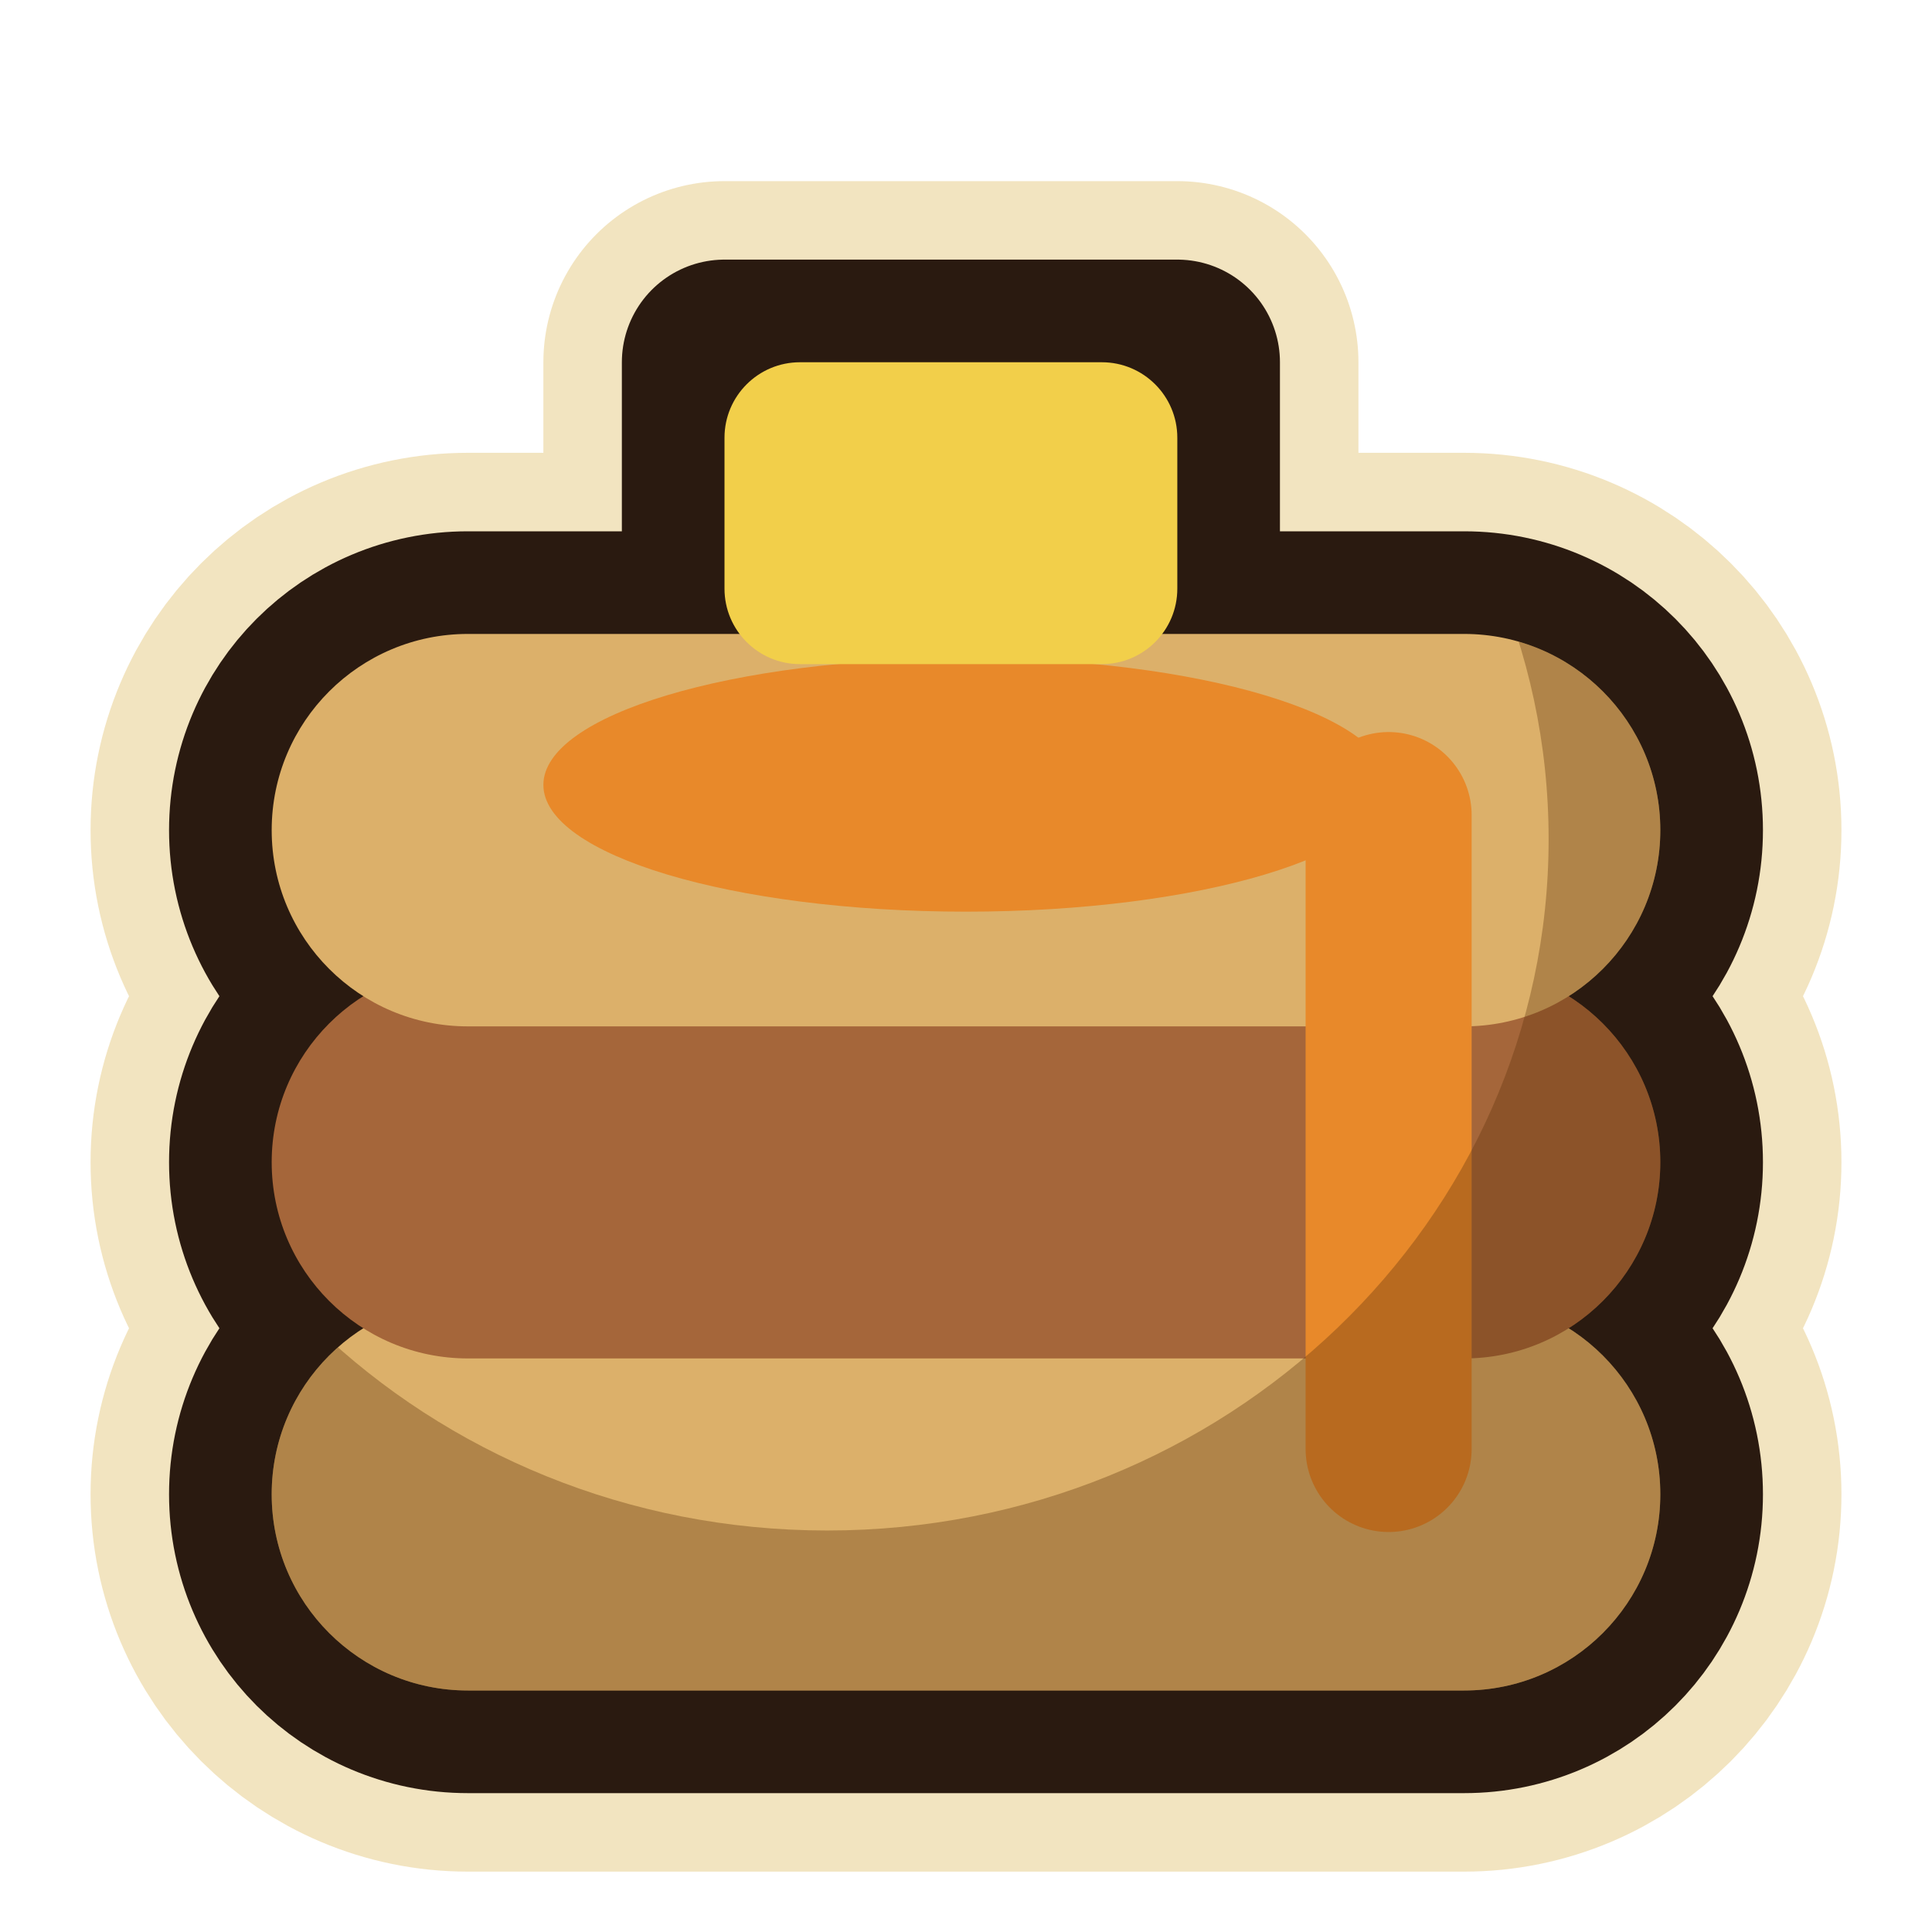
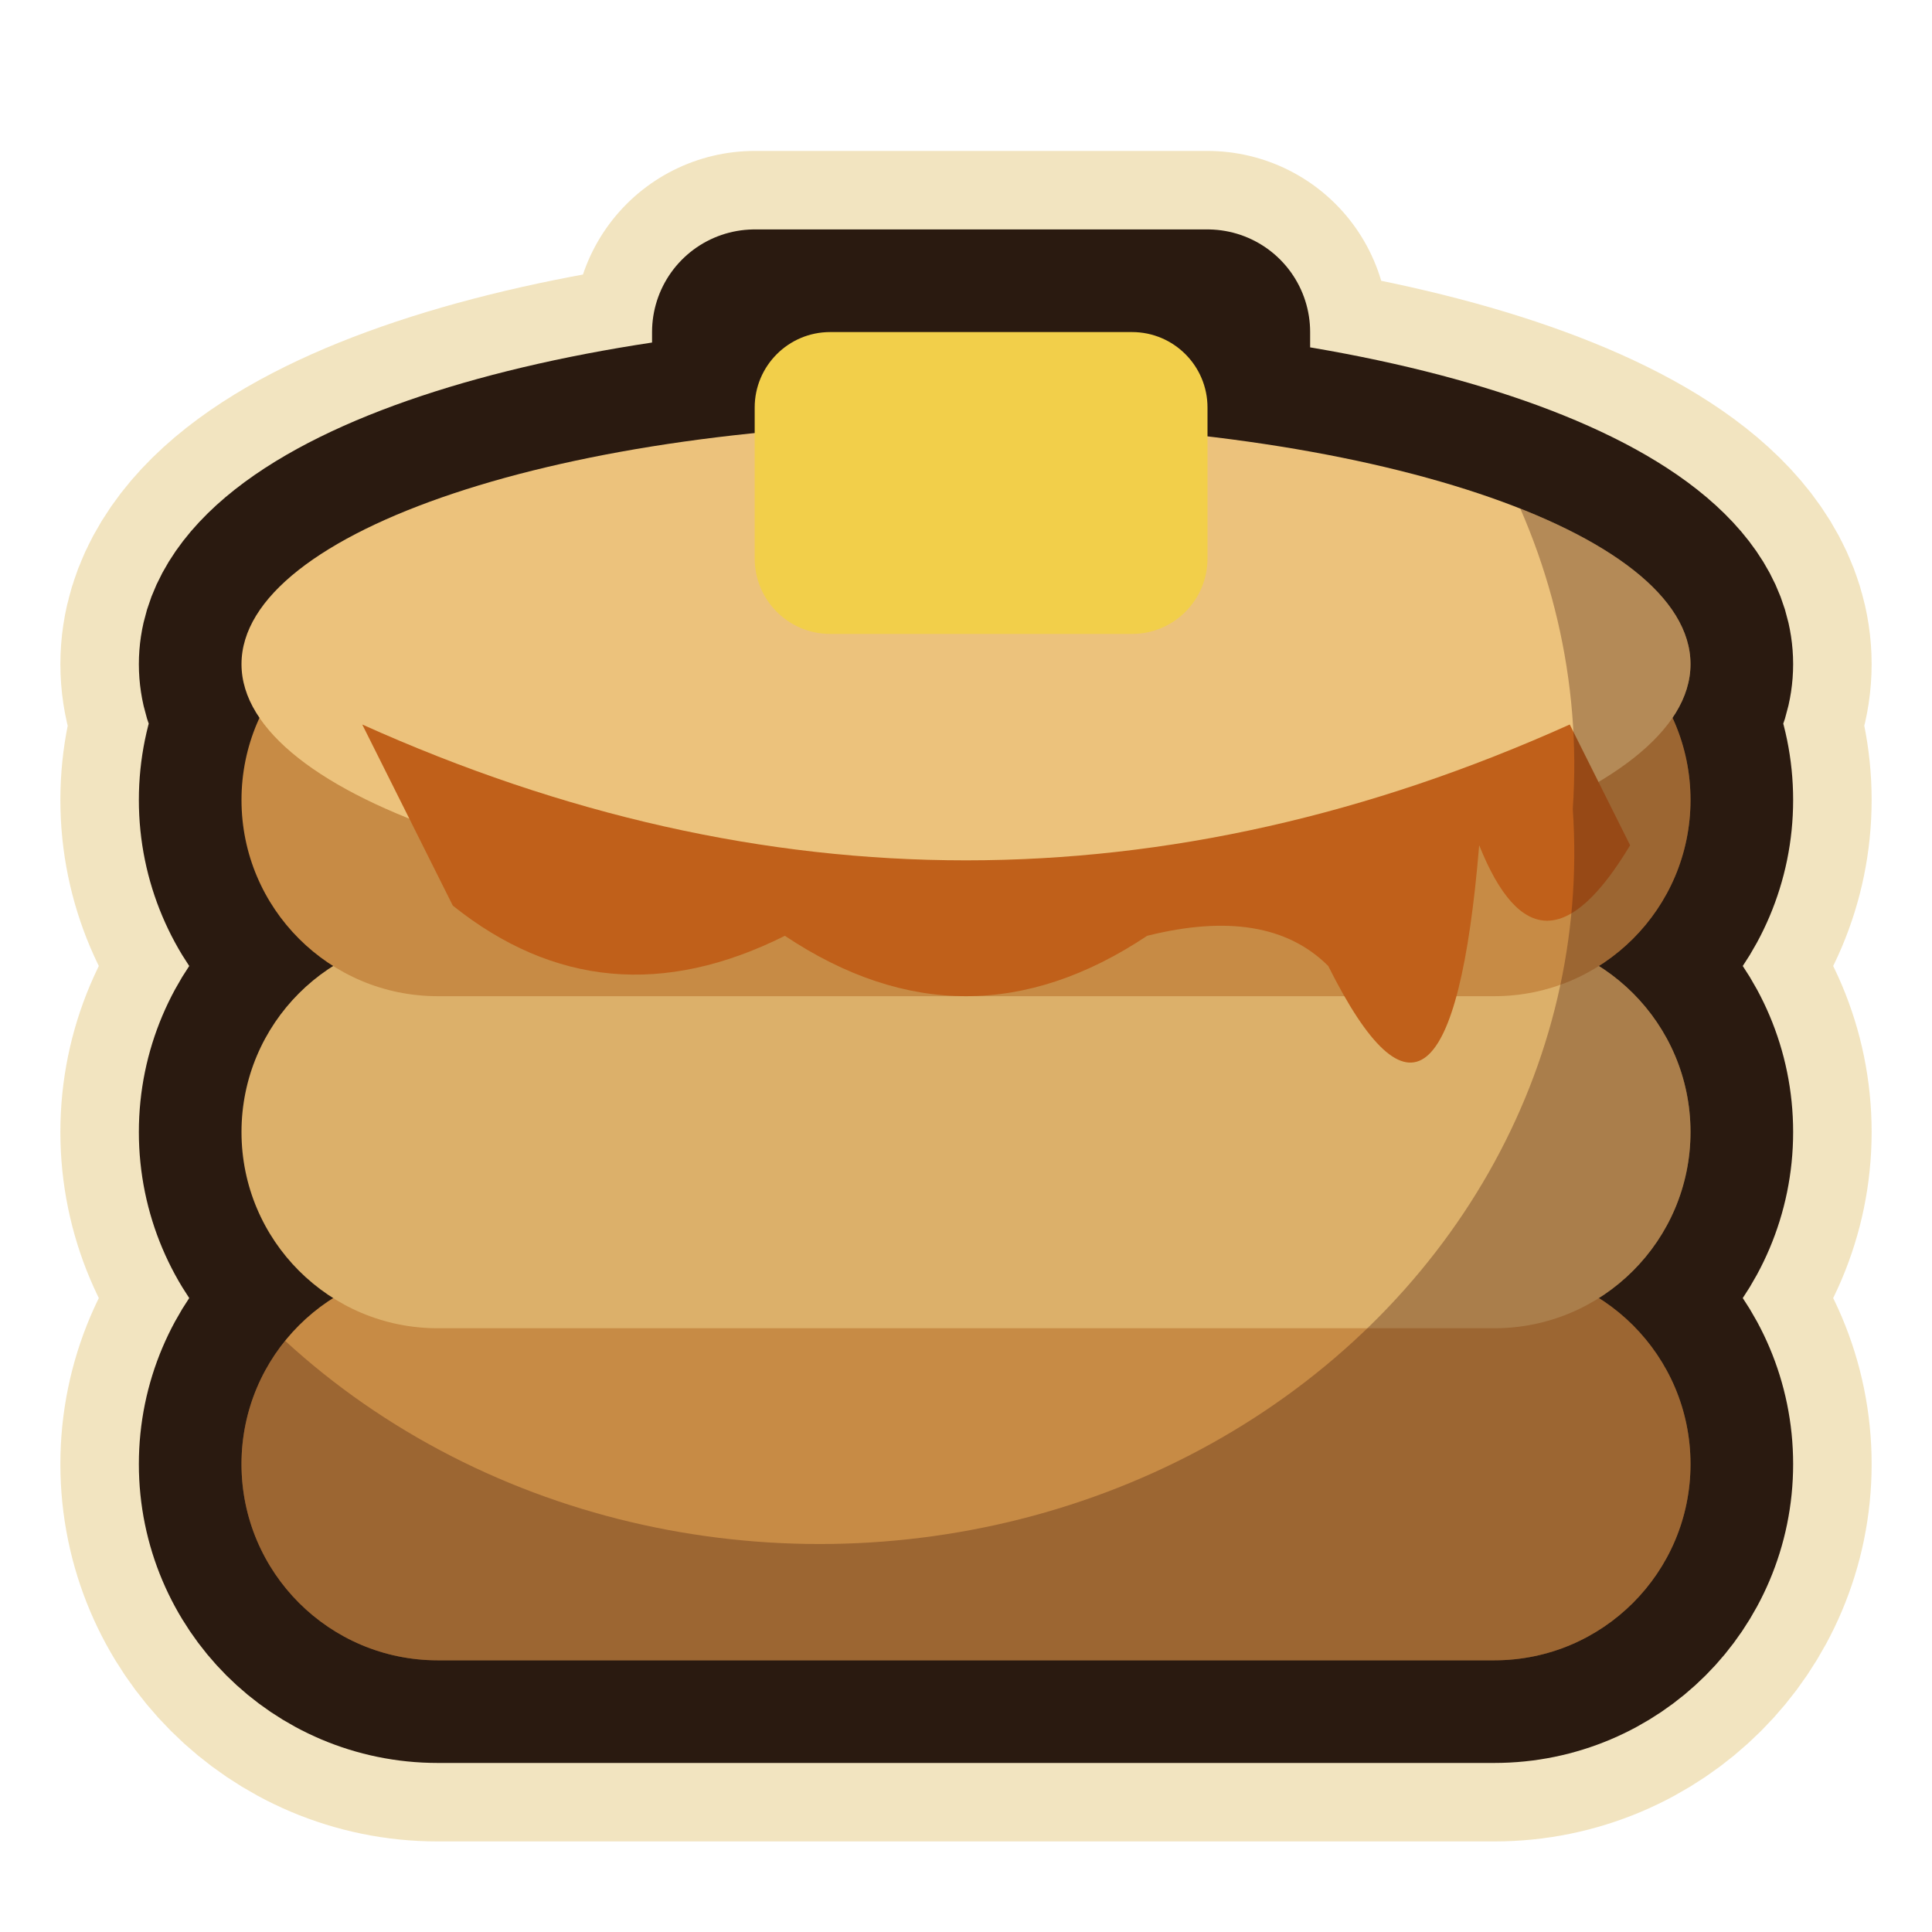
<svg xmlns="http://www.w3.org/2000/svg" viewBox="0 0 64 64" role="img" aria-label="pancakes">
  <g fill="#f2e4c0" stroke="#f2e4c0" stroke-linejoin="round" stroke-linecap="round">
-     <path stroke-width="12" d="M15.5 43h33a6.5 6.5 0 0 1 6.5 6.5v0a6.5 6.5 0 0 1-6.5 6.5h-33a6.5 6.5 0 0 1-6.5-6.5v-0a6.5 6.5 0 0 1 6.5-6.5zM15.5 32h33a6.5 6.5 0 0 1 6.5 6.5v0a6.5 6.5 0 0 1-6.5 6.5h-33a6.5 6.5 0 0 1-6.5-6.5v-0a6.5 6.5 0 0 1 6.5-6.5zM15.5 21h33a6.5 6.5 0 0 1 6.5 6.5v0a6.5 6.5 0 0 1-6.5 6.5h-33a6.5 6.5 0 0 1-6.5-6.5v-0a6.5 6.5 0 0 1 6.5-6.5zM18 26a14 4.2 0 1 1 28 0a14 4.2 0 1 1-28 0zM24 12h15v10h-15z" />
-     <path d="M46 27L46 48" fill="none" stroke-width="17.5" />
+     <path stroke-width="12" d="M14.5 42h35a6.5 6.5 0 0 1 6.5 6.5v0a6.5 6.5 0 0 1-6.5 6.5h-35a6.5 6.5 0 0 1-6.5-6.5v-0a6.5 6.5 0 0 1 6.5-6.5zM14.5 31h35a6.5 6.5 0 0 1 6.5 6.5v0a6.5 6.5 0 0 1-6.5 6.5h-35a6.5 6.5 0 0 1-6.5-6.5v-0a6.5 6.5 0 0 1 6.5-6.5zM14.5 20h35a6.5 6.5 0 0 1 6.5 6.5v0a6.5 6.5 0 0 1-6.5 6.5h-35a6.5 6.5 0 0 1-6.5-6.5v-0a6.5 6.5 0 0 1 6.5-6.5zM8 22a24 8 0 1 1 48 0a24 8 0 1 1-48 0zM12 24Q32 33 52 24L54 28Q51 33 49 28Q48 40 44 32Q42 30 38 31Q32 35 26 31Q20 34 15 30ZM25 11h15v10h-15z" />
  </g>
  <g fill="#2a1a10" stroke="#2a1a10" stroke-linejoin="round" stroke-linecap="round">
-     <path stroke-width="6.8" d="M15.5 43h33a6.5 6.5 0 0 1 6.5 6.5v0a6.5 6.5 0 0 1-6.5 6.5h-33a6.5 6.5 0 0 1-6.5-6.5v-0a6.5 6.5 0 0 1 6.5-6.5zM15.5 32h33a6.5 6.5 0 0 1 6.5 6.5v0a6.5 6.5 0 0 1-6.5 6.5h-33a6.5 6.5 0 0 1-6.5-6.5v-0a6.5 6.5 0 0 1 6.5-6.5zM15.5 21h33a6.5 6.5 0 0 1 6.5 6.5v0a6.5 6.5 0 0 1-6.5 6.5h-33a6.5 6.5 0 0 1-6.5-6.5v-0a6.5 6.5 0 0 1 6.5-6.5zM18 26a14 4.2 0 1 1 28 0a14 4.2 0 1 1-28 0zM24 12h15v10h-15z" />
-     <path d="M46 27L46 48" fill="none" stroke-width="12.3" />
+     <path stroke-width="6.8" d="M14.5 42h35a6.5 6.5 0 0 1 6.5 6.5v0a6.5 6.5 0 0 1-6.5 6.5h-35a6.5 6.5 0 0 1-6.5-6.5v-0a6.5 6.5 0 0 1 6.5-6.5zM14.5 31h35a6.5 6.5 0 0 1 6.5 6.5v0a6.5 6.5 0 0 1-6.5 6.5h-35a6.5 6.5 0 0 1-6.5-6.5v-0a6.5 6.5 0 0 1 6.5-6.5zM14.5 20h35a6.5 6.5 0 0 1 6.5 6.5v0a6.5 6.5 0 0 1-6.5 6.5h-35a6.5 6.5 0 0 1-6.5-6.5v-0a6.5 6.5 0 0 1 6.5-6.5zM8 22a24 8 0 1 1 48 0a24 8 0 1 1-48 0zM12 24Q32 33 52 24L54 28Q51 33 49 28Q48 40 44 32Q42 30 38 31Q32 35 26 31Q20 34 15 30ZM25 11h15v10h-15z" />
  </g>
-   <rect x="9" y="43" width="46" height="13" fill="#dcb06a" rx="6.5" />
-   <rect x="9" y="32" width="46" height="13" fill="#a5663a" rx="6.5" />
-   <rect x="9" y="21" width="46" height="13" fill="#dcb06a" rx="6.5" />
-   <ellipse cx="32" cy="26" rx="14" ry="4.2" fill="#e8892a" />
-   <path d="M46 27L46 48" fill="none" stroke="#e8892a" stroke-width="5.5" stroke-linecap="round" stroke-linejoin="round" />
-   <rect x="24" y="12" width="15" height="10" fill="#f2cf4a" rx="2.5" />
+   <rect x="8" y="42" width="48" height="13" rx="6.5" fill="#c78b45" />
+   <rect x="8" y="31" width="48" height="13" rx="6.5" fill="#dcb06a" />
+   <rect x="8" y="20" width="48" height="13" rx="6.5" fill="#c78b45" />
+   <ellipse cx="32" cy="22" rx="24" ry="8" fill="#ecc27c" />
+   <path d="M12 24Q32 33 52 24L54 28Q51 33 49 28Q48 40 44 32Q42 30 38 31Q32 35 26 31Q20 34 15 30Z" fill="#c0601a" />
+   <rect x="25" y="11" width="15" height="10" rx="2.5" fill="#f2cf4a" />
  <defs>
    <clipPath id="hl-ico-pancakes">
-       <rect x="9" y="43" width="46" height="13" rx="6.5" />
-       <rect x="9" y="32" width="46" height="13" rx="6.5" />
-       <rect x="9" y="21" width="46" height="13" rx="6.5" />
-       <ellipse cx="32" cy="26" rx="14" ry="4.2" />
-       <rect x="24" y="12" width="15" height="10" />
+       <path d="M14.5 42h35a6.5 6.5 0 0 1 6.5 6.5v0a6.5 6.5 0 0 1-6.5 6.5h-35a6.5 6.5 0 0 1-6.5-6.5v-0a6.5 6.5 0 0 1 6.5-6.5zM14.5 31h35a6.5 6.5 0 0 1 6.5 6.5v0a6.5 6.5 0 0 1-6.5 6.5h-35a6.5 6.5 0 0 1-6.5-6.5v-0a6.5 6.5 0 0 1 6.5-6.5zM14.5 20h35a6.5 6.5 0 0 1 6.5 6.5v0a6.5 6.5 0 0 1-6.5 6.5h-35a6.5 6.5 0 0 1-6.5-6.5v-0a6.5 6.5 0 0 1 6.5-6.5zM8 22a24 8 0 1 1 48 0a24 8 0 1 1-48 0zM12 24Q32 33 52 24L54 28Q51 33 49 28Q48 40 44 32Q42 30 38 31Q32 35 26 31Q20 34 15 30ZM25 11h15v10h-15z" />
    </clipPath>
  </defs>
-   <path d="M5 8h54v52h-54zM3.5 27.8a23.9 22.9 0 1 0 47.8 0a23.9 22.9 0 1 0-47.8 0z" fill="#5a3008" opacity=".34" fill-rule="evenodd" clip-path="url(#hl-ico-pancakes)" />
+   <path d="M4 7h56v52h-56zM2.2 26.8a25 22.9 0 1 0 49.9 0a25 22.9 0 1 0-49.9 0z" fill="#4a1c10" opacity=".34" fill-rule="evenodd" clip-path="url(#hl-ico-pancakes)" />
</svg>
